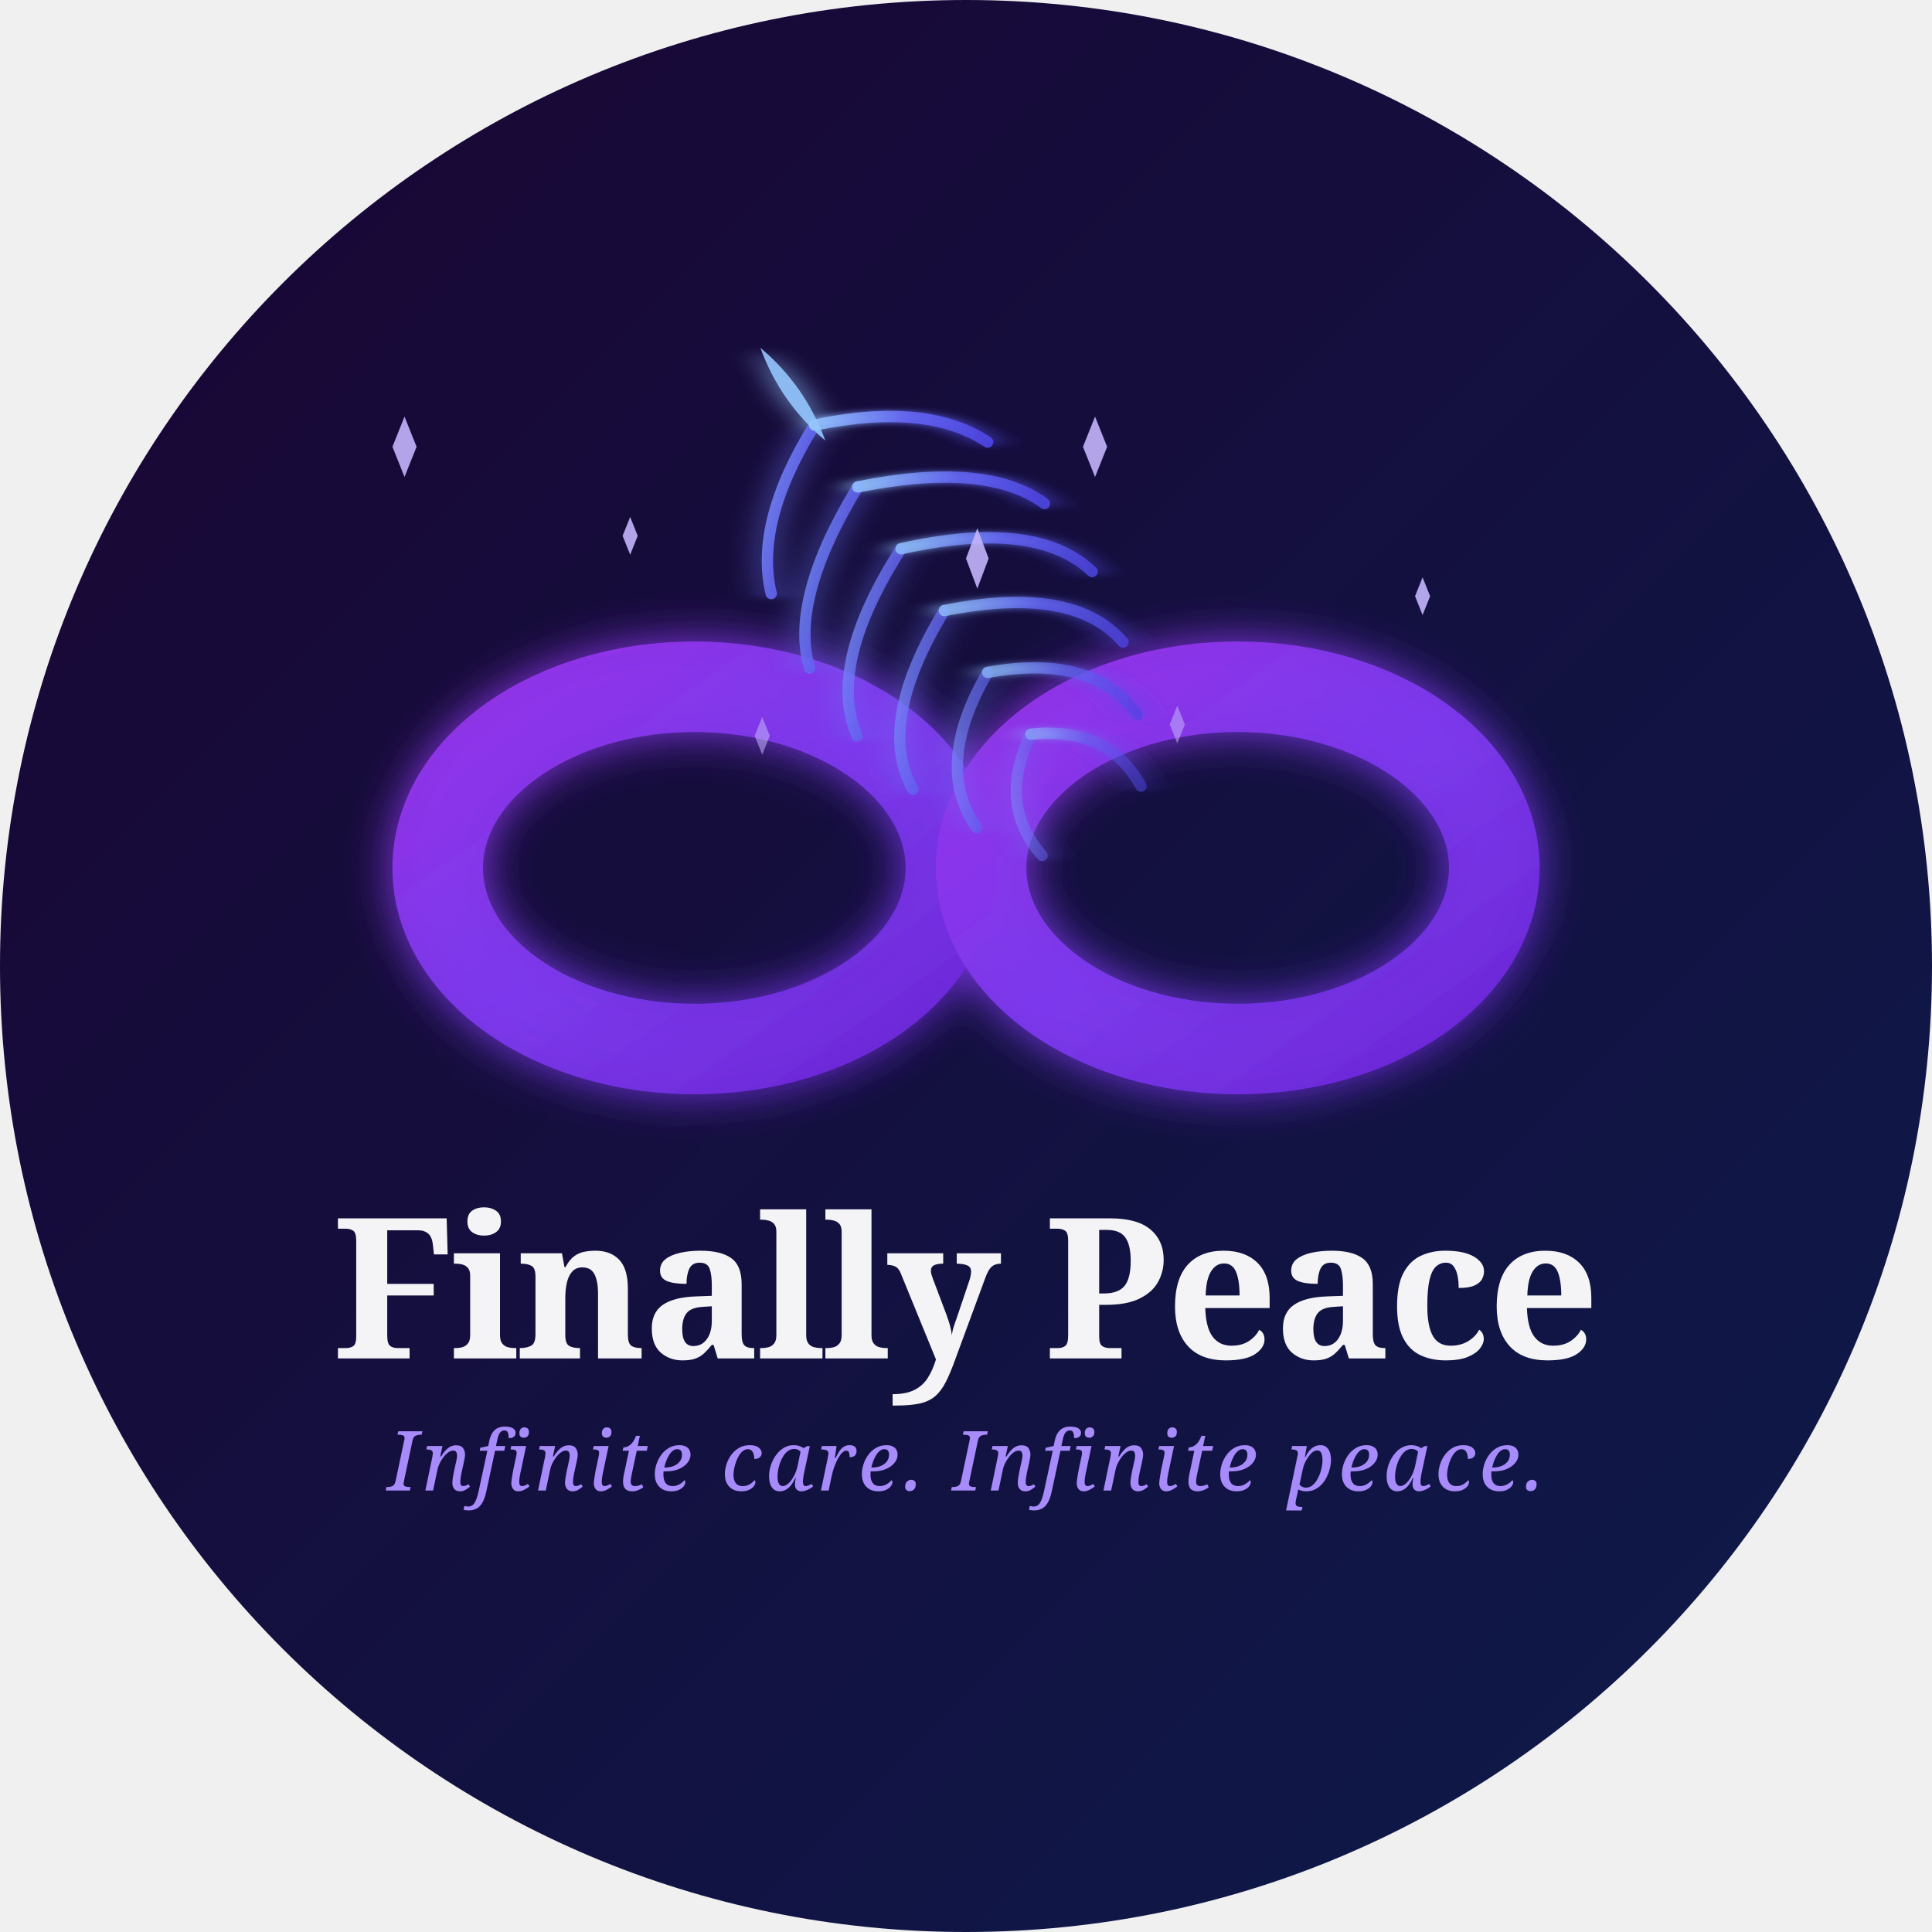
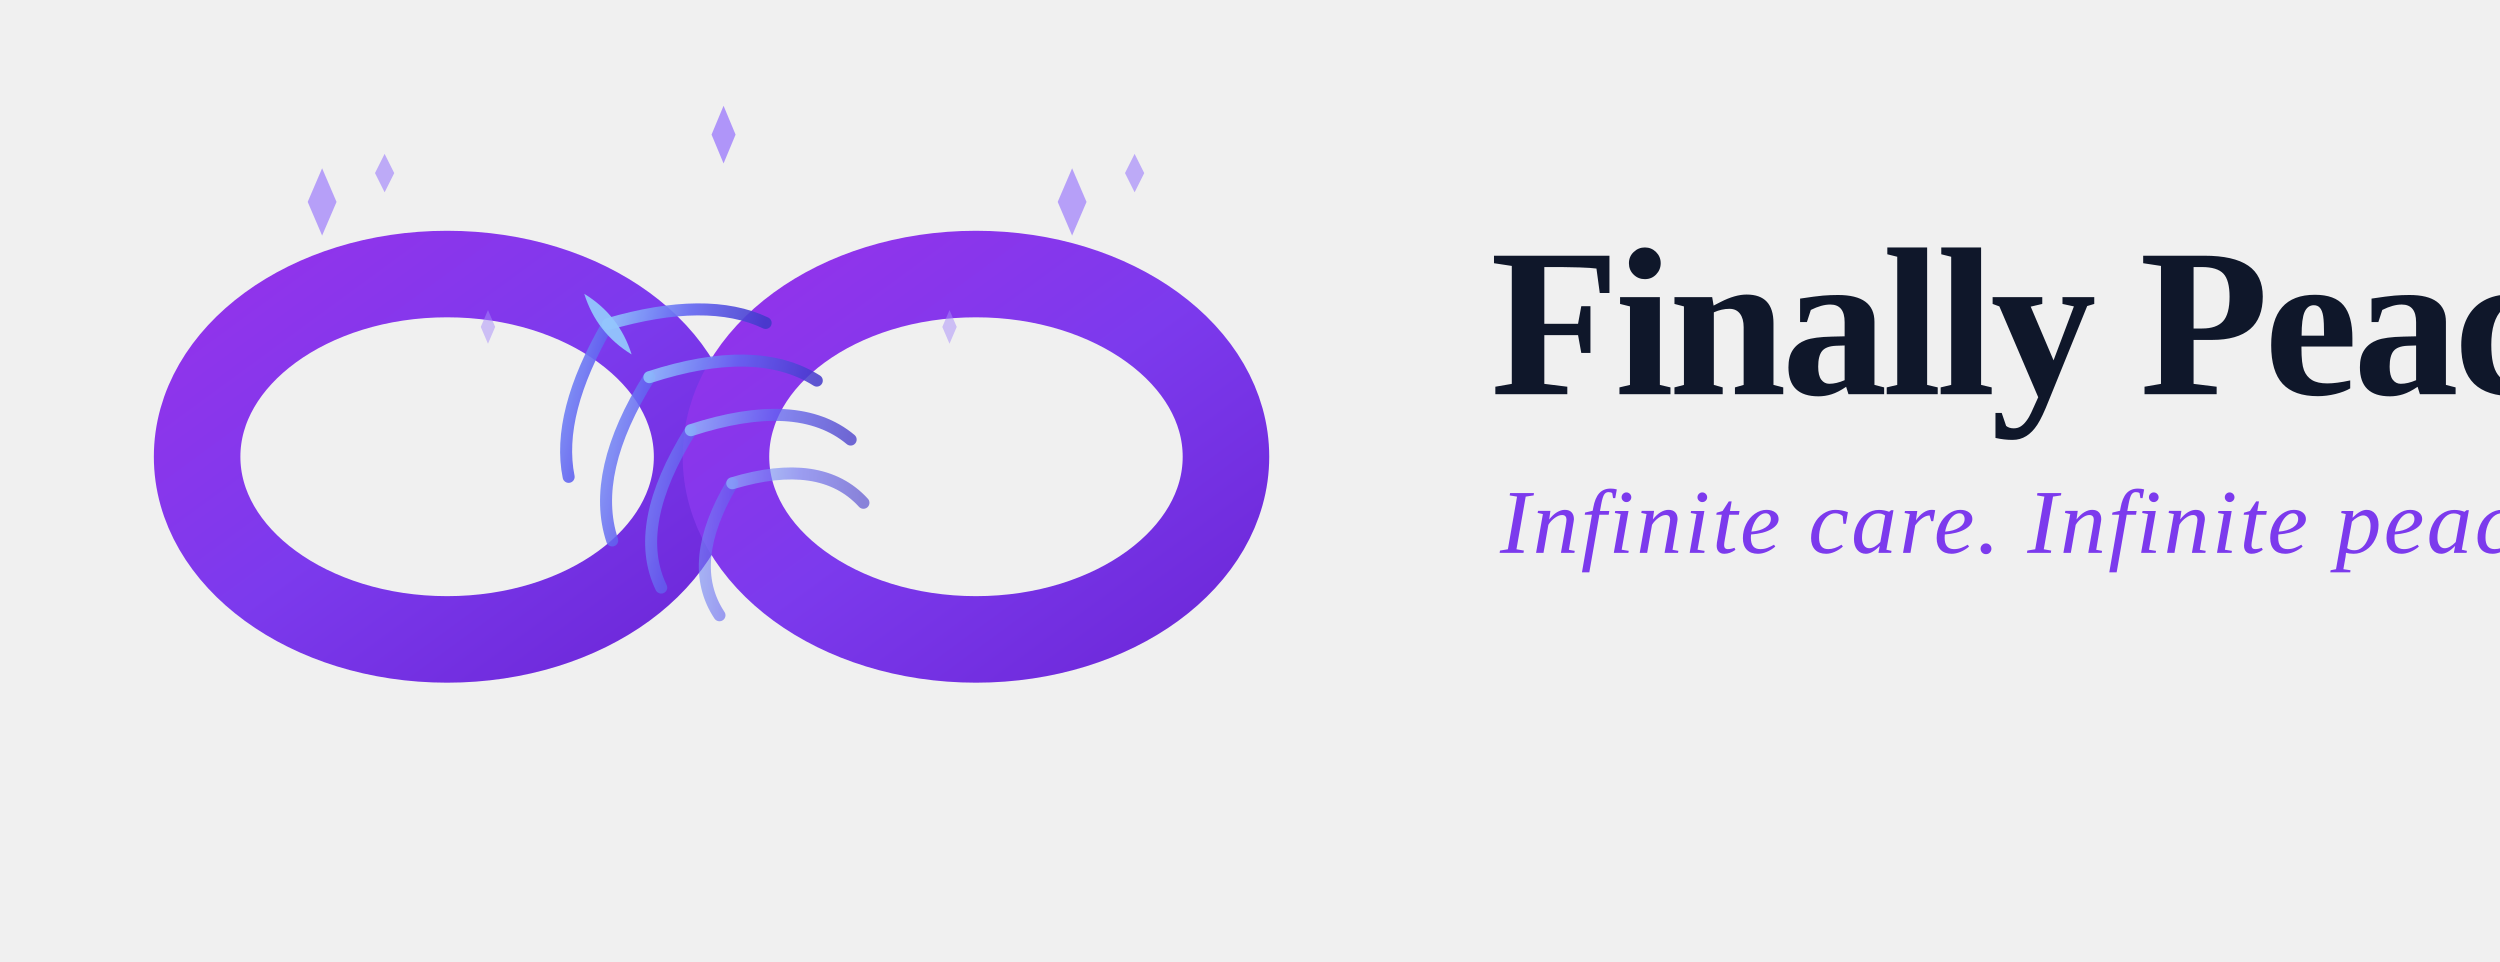
- <svg xmlns="http://www.w3.org/2000/svg" viewBox="0 0 512 512">
+ <svg xmlns="http://www.w3.org/2000/svg" viewBox="0 0 520 200">
  <defs>
-     <linearGradient id="bg" x1="0%" y1="0%" x2="100%" y2="100%">
-       <stop offset="0%" stop-color="#1a0533" />
-       <stop offset="100%" stop-color="#0d1b4b" />
-     </linearGradient>
    <linearGradient id="inf" x1="0%" y1="0%" x2="100%" y2="100%">
      <stop offset="0%" stop-color="#9333ea" />
      <stop offset="50%" stop-color="#7c3aed" />
      <stop offset="100%" stop-color="#6d28d9" />
    </linearGradient>
    <linearGradient id="feather" x1="0%" y1="0%" x2="100%" y2="100%">
      <stop offset="0%" stop-color="#93c5fd" />
      <stop offset="50%" stop-color="#6366f1" />
-       <stop offset="100%" stop-color="#4f46e5" />
+       <stop offset="100%" stop-color="#4338ca" />
    </linearGradient>
-     <filter id="glow">
-       <feGaussianBlur stdDeviation="6" result="coloredBlur" />
-       <feMerge>
-         <feMergeNode in="coloredBlur" />
-         <feMergeNode in="SourceGraphic" />
-       </feMerge>
-     </filter>
-     <filter id="softglow">
-       <feGaussianBlur stdDeviation="3" result="coloredBlur" />
-       <feMerge>
-         <feMergeNode in="coloredBlur" />
-         <feMergeNode in="SourceGraphic" />
-       </feMerge>
-     </filter>
  </defs>
-   <circle cx="256" cy="256" r="256" fill="url(#bg)" />
-   <g filter="url(#glow)" transform="translate(256,230)">
-     <path d="       M-95,0       C-95,-52 -52,-85 0,-85       C35,-85 62,-68 80,-45       C62,-22 35,-5 0,-5       C-35,-5 -62,-22 -80,-45       C-62,-68 -35,-85 0,-85       " fill="none" stroke="url(#inf)" stroke-width="28" stroke-linecap="round" opacity="0" />
-     <path d="M0,0 C-20,-45 -60,-70 -100,-55 C-140,-40 -150,10 -130,42 C-110,74 -65,80 -30,60 C-10,48 0,25 0,0 Z              M0,0 C-20,45 -60,70 -100,55 C-140,40 -150,-10 -130,-42 C-110,-74 -65,-80 -30,-60 C-10,-48 0,-25 0,0 Z" fill="none" stroke="url(#inf)" stroke-width="26" stroke-linecap="round" stroke-linejoin="round" opacity="0" />
-     <ellipse cx="-72" cy="0" rx="68" ry="48" fill="none" stroke="url(#inf)" stroke-width="24" opacity="0.95" />
-     <ellipse cx="72" cy="0" rx="68" ry="48" fill="none" stroke="url(#inf)" stroke-width="24" opacity="0.95" />
+   <g transform="translate(148,95)">
+     <ellipse cx="-55" cy="0" rx="52" ry="38" fill="none" stroke="url(#inf)" stroke-width="18" stroke-linecap="round" />
+     <ellipse cx="55" cy="0" rx="52" ry="38" fill="none" stroke="url(#inf)" stroke-width="18" stroke-linecap="round" />
  </g>
-   <g filter="url(#softglow)" transform="translate(256,170) rotate(-35)">
-     <line x1="0" y1="-95" x2="0" y2="95" stroke="url(#feather)" stroke-width="4" stroke-linecap="round" />
-     <path d="M0,-70 Q-28,-58 -35,-40" fill="none" stroke="url(#feather)" stroke-width="3" stroke-linecap="round" opacity="0.9" />
-     <path d="M0,-50 Q-32,-36 -38,-18" fill="none" stroke="url(#feather)" stroke-width="3" stroke-linecap="round" opacity="0.85" />
-     <path d="M0,-30 Q-34,-16 -38,4" fill="none" stroke="url(#feather)" stroke-width="3" stroke-linecap="round" opacity="0.8" />
-     <path d="M0,-10 Q-32,4 -34,24" fill="none" stroke="url(#feather)" stroke-width="3" stroke-linecap="round" opacity="0.75" />
-     <path d="M0,10 Q-26,22 -26,42" fill="none" stroke="url(#feather)" stroke-width="3" stroke-linecap="round" opacity="0.65" />
-     <path d="M0,30 Q-18,40 -16,58" fill="none" stroke="url(#feather)" stroke-width="3" stroke-linecap="round" opacity="0.5" />
-     <path d="M0,-70 Q28,-58 35,-40" fill="none" stroke="url(#feather)" stroke-width="3" stroke-linecap="round" opacity="0.9" />
-     <path d="M0,-50 Q32,-36 38,-18" fill="none" stroke="url(#feather)" stroke-width="3" stroke-linecap="round" opacity="0.85" />
-     <path d="M0,-30 Q34,-16 38,4" fill="none" stroke="url(#feather)" stroke-width="3" stroke-linecap="round" opacity="0.8" />
-     <path d="M0,-10 Q32,4 34,24" fill="none" stroke="url(#feather)" stroke-width="3" stroke-linecap="round" opacity="0.75" />
-     <path d="M0,10 Q26,22 26,42" fill="none" stroke="url(#feather)" stroke-width="3" stroke-linecap="round" opacity="0.65" />
-     <path d="M0,30 Q18,40 16,58" fill="none" stroke="url(#feather)" stroke-width="3" stroke-linecap="round" opacity="0.5" />
-     <path d="M0,-95 Q4,-80 0,-65 Q-4,-80 0,-95" fill="#93c5fd" opacity="0.9" />
+   <g transform="translate(148,52) rotate(-38, 0, 43)">
+     <line x1="0" y1="0" x2="0" y2="86" stroke="url(#feather)" stroke-width="3.5" stroke-linecap="round" />
+     <path d="M0,8  Q-20,16 -26,28" fill="none" stroke="url(#feather)" stroke-width="2.5" stroke-linecap="round" opacity="0.9" />
+     <path d="M0,22 Q-22,30 -27,44" fill="none" stroke="url(#feather)" stroke-width="2.5" stroke-linecap="round" opacity="0.85" />
+     <path d="M0,36 Q-22,44 -25,58" fill="none" stroke="url(#feather)" stroke-width="2.5" stroke-linecap="round" opacity="0.75" />
+     <path d="M0,50 Q-18,57 -19,70" fill="none" stroke="url(#feather)" stroke-width="2.5" stroke-linecap="round" opacity="0.6" />
+     <path d="M0,8  Q20,16 26,28" fill="none" stroke="url(#feather)" stroke-width="2.5" stroke-linecap="round" opacity="0.9" />
+     <path d="M0,22 Q22,30 27,44" fill="none" stroke="url(#feather)" stroke-width="2.5" stroke-linecap="round" opacity="0.85" />
+     <path d="M0,36 Q22,44 25,58" fill="none" stroke="url(#feather)" stroke-width="2.5" stroke-linecap="round" opacity="0.75" />
+     <path d="M0,50 Q18,57 19,70" fill="none" stroke="url(#feather)" stroke-width="2.5" stroke-linecap="round" opacity="0.6" />
+     <path d="M0,0 Q3,8 0,16 Q-3,8 0,0" fill="#93c5fd" opacity="0.95" />
  </g>
-   <g fill="#c4b5fd" opacity="0.9">
-     <path d="M130,148 l4,10 l4,-10 l-4,-10 Z" transform="scale(0.8)" />
-     <path d="M165,142 l2,5 l2,-5 l-2,-5 Z" />
-     <path d="M340,148 l4,10 l4,-10 l-4,-10 Z" transform="translate(15,0) scale(0.8)" />
-     <path d="M375,158 l2,5 l2,-5 l-2,-5 Z" />
-     <path d="M256,148 l3,8 l3,-8 l-3,-8 Z" />
-     <path d="M200,195 l2,5 l2,-5 l-2,-5 Z" opacity="0.6" />
-     <path d="M310,192 l2,5 l2,-5 l-2,-5 Z" opacity="0.6" />
+   <g fill="#a78bfa">
+     <path d="M64,42  l3,7  l3,-7  l-3,-7  Z" opacity="0.8" />
+     <path d="M78,36  l2,4  l2,-4  l-2,-4  Z" opacity="0.7" />
+     <path d="M220,42 l3,7  l3,-7  l-3,-7  Z" opacity="0.8" />
+     <path d="M234,36 l2,4  l2,-4  l-2,-4  Z" opacity="0.7" />
+     <path d="M148,28 l2.5,6 l2.5,-6 l-2.5,-6 Z" opacity="0.9" />
+     <path d="M100,68 l1.5,3.5 l1.5,-3.5 l-1.5,-3.5 Z" opacity="0.5" />
+     <path d="M196,68 l1.5,3.5 l1.5,-3.5 l-1.5,-3.5 Z" opacity="0.5" />
  </g>
-   <text x="256" y="360" text-anchor="middle" font-family="Georgia, serif" font-size="52" font-weight="700" fill="white" letter-spacing="-1" opacity="0.95">Finally Peace</text>
-   <text x="256" y="395" text-anchor="middle" font-family="Georgia, serif" font-size="22" fill="#a78bfa" letter-spacing="1" font-style="italic">Infinite care. Infinite peace.</text>
+   <text x="310" y="82" font-family="Georgia, 'Times New Roman', serif" font-size="44" font-weight="700" fill="#0f172a" letter-spacing="-1">Finally Peace</text>
+   <text x="312" y="115" font-family="Georgia, 'Times New Roman', serif" font-size="19" fill="#7c3aed" font-style="italic" letter-spacing="0.5">Infinite care. Infinite peace.</text>
</svg>
